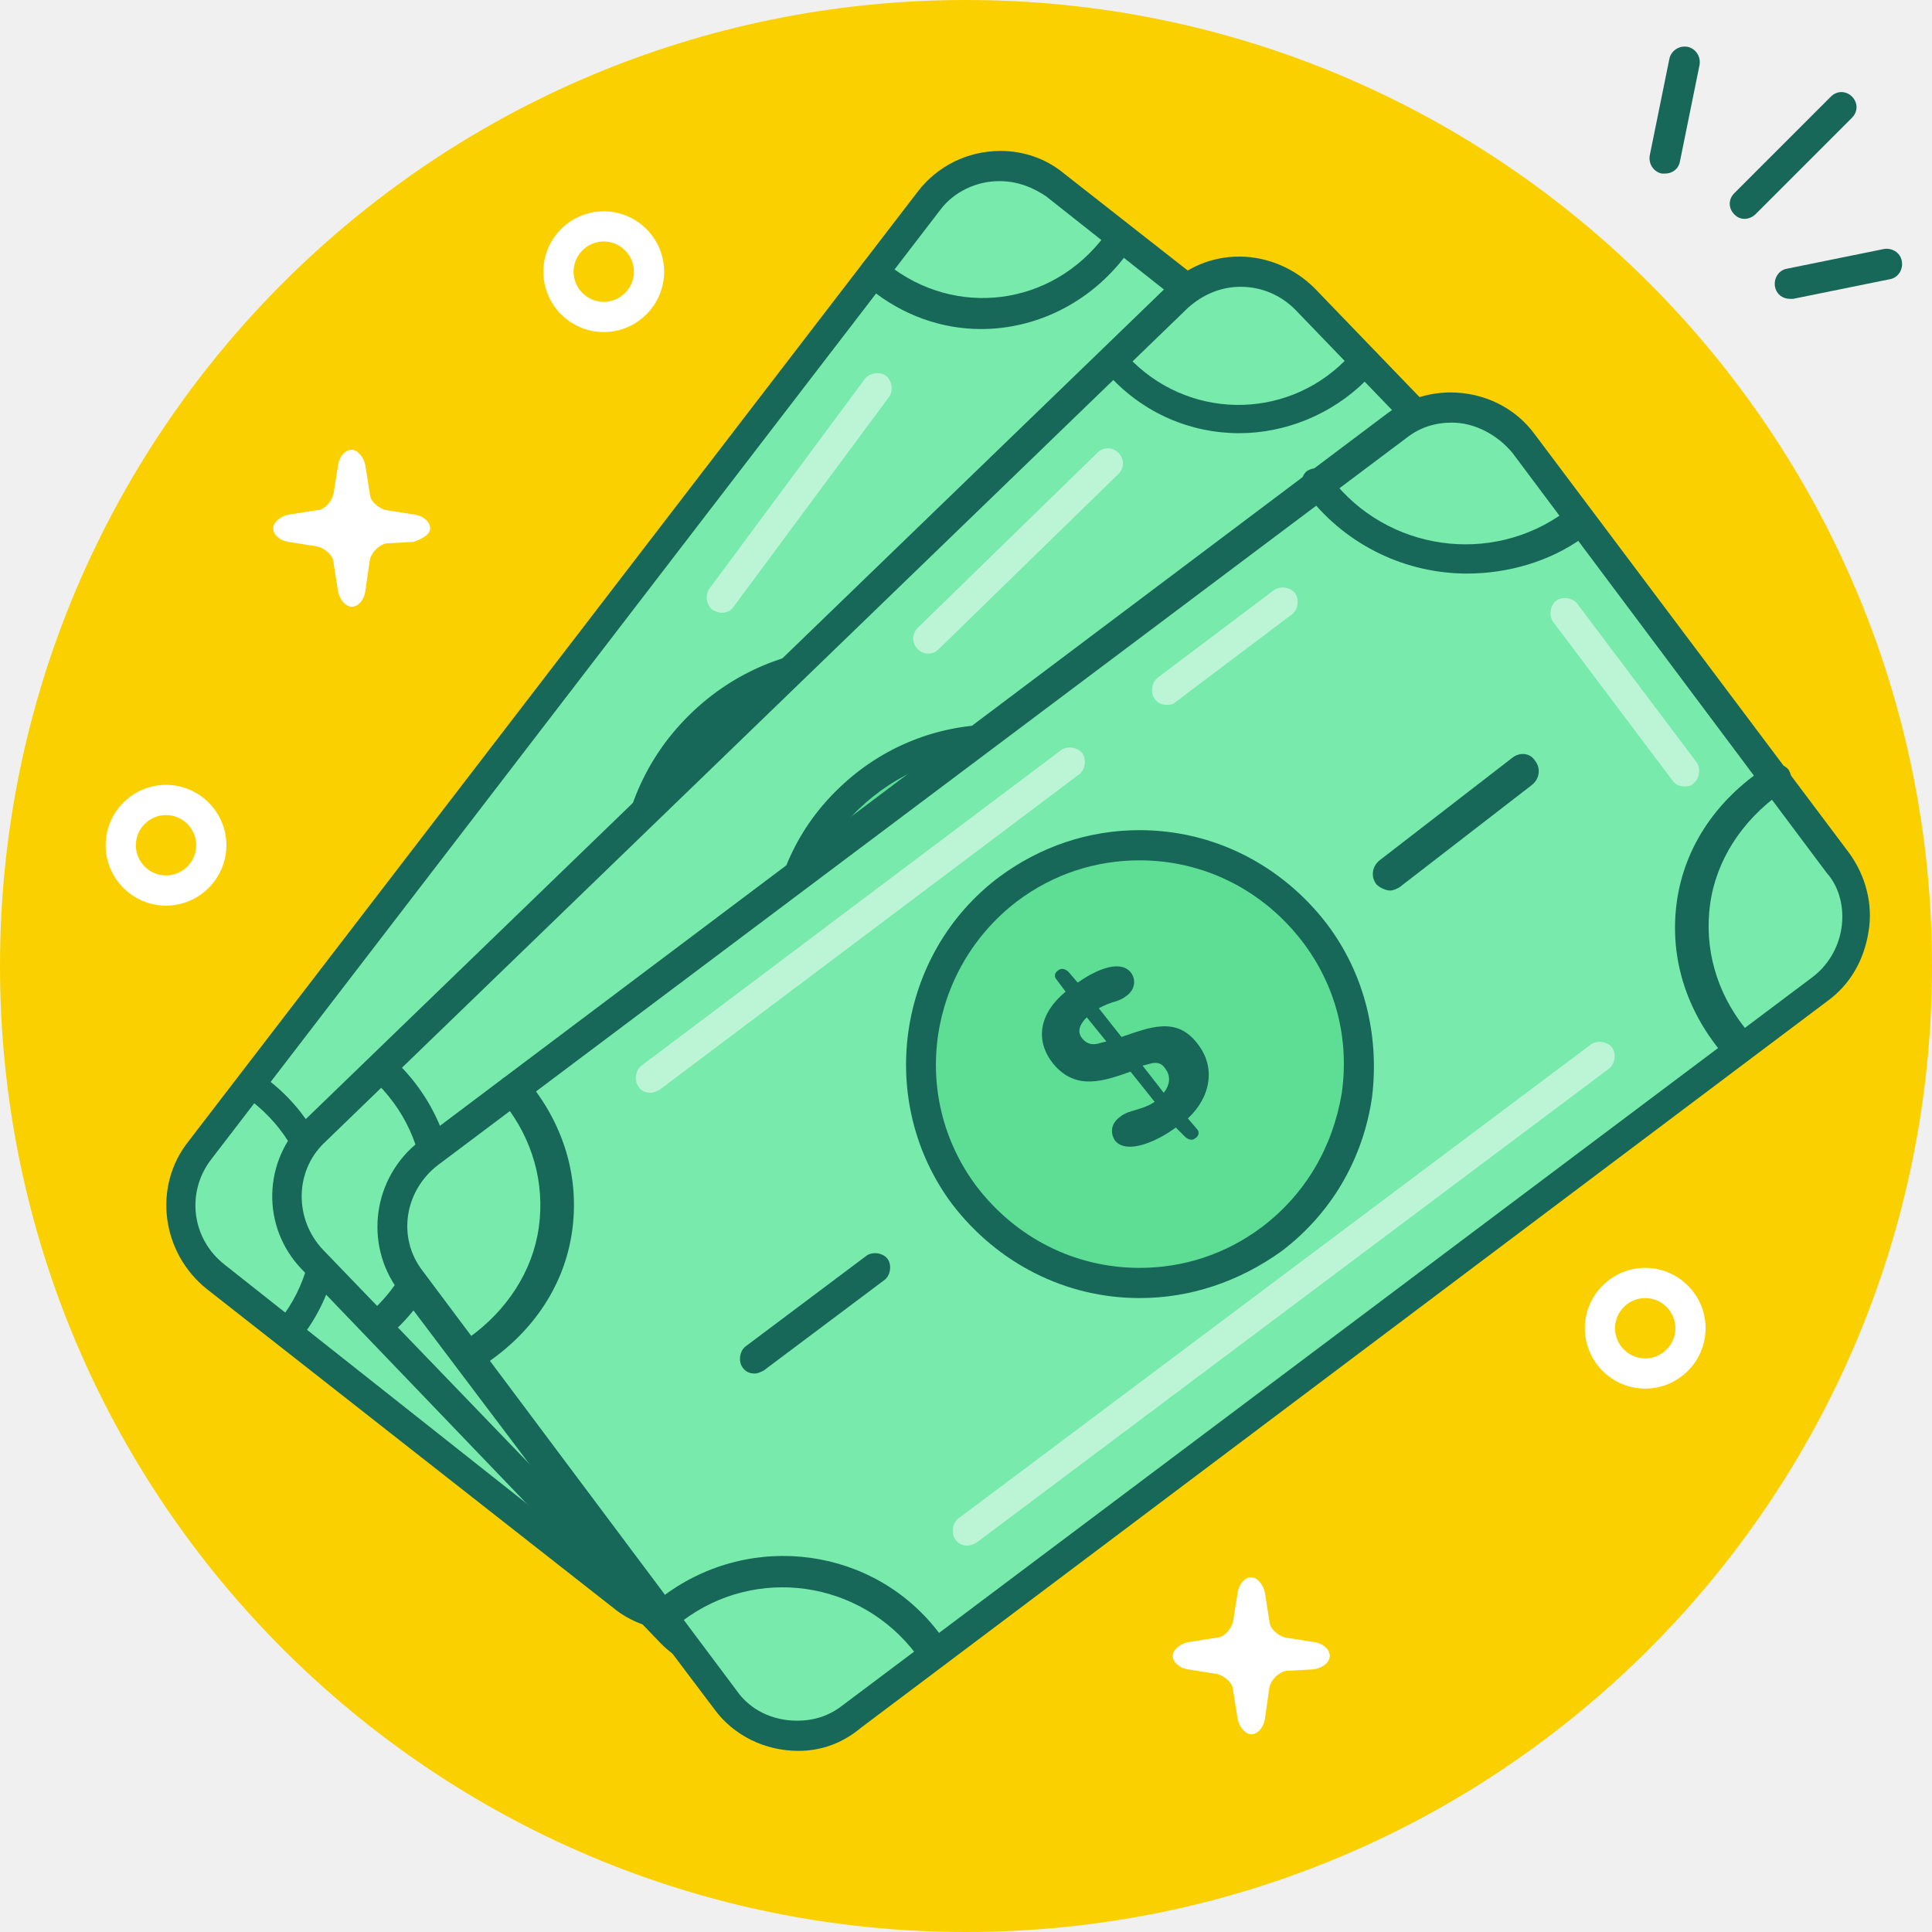
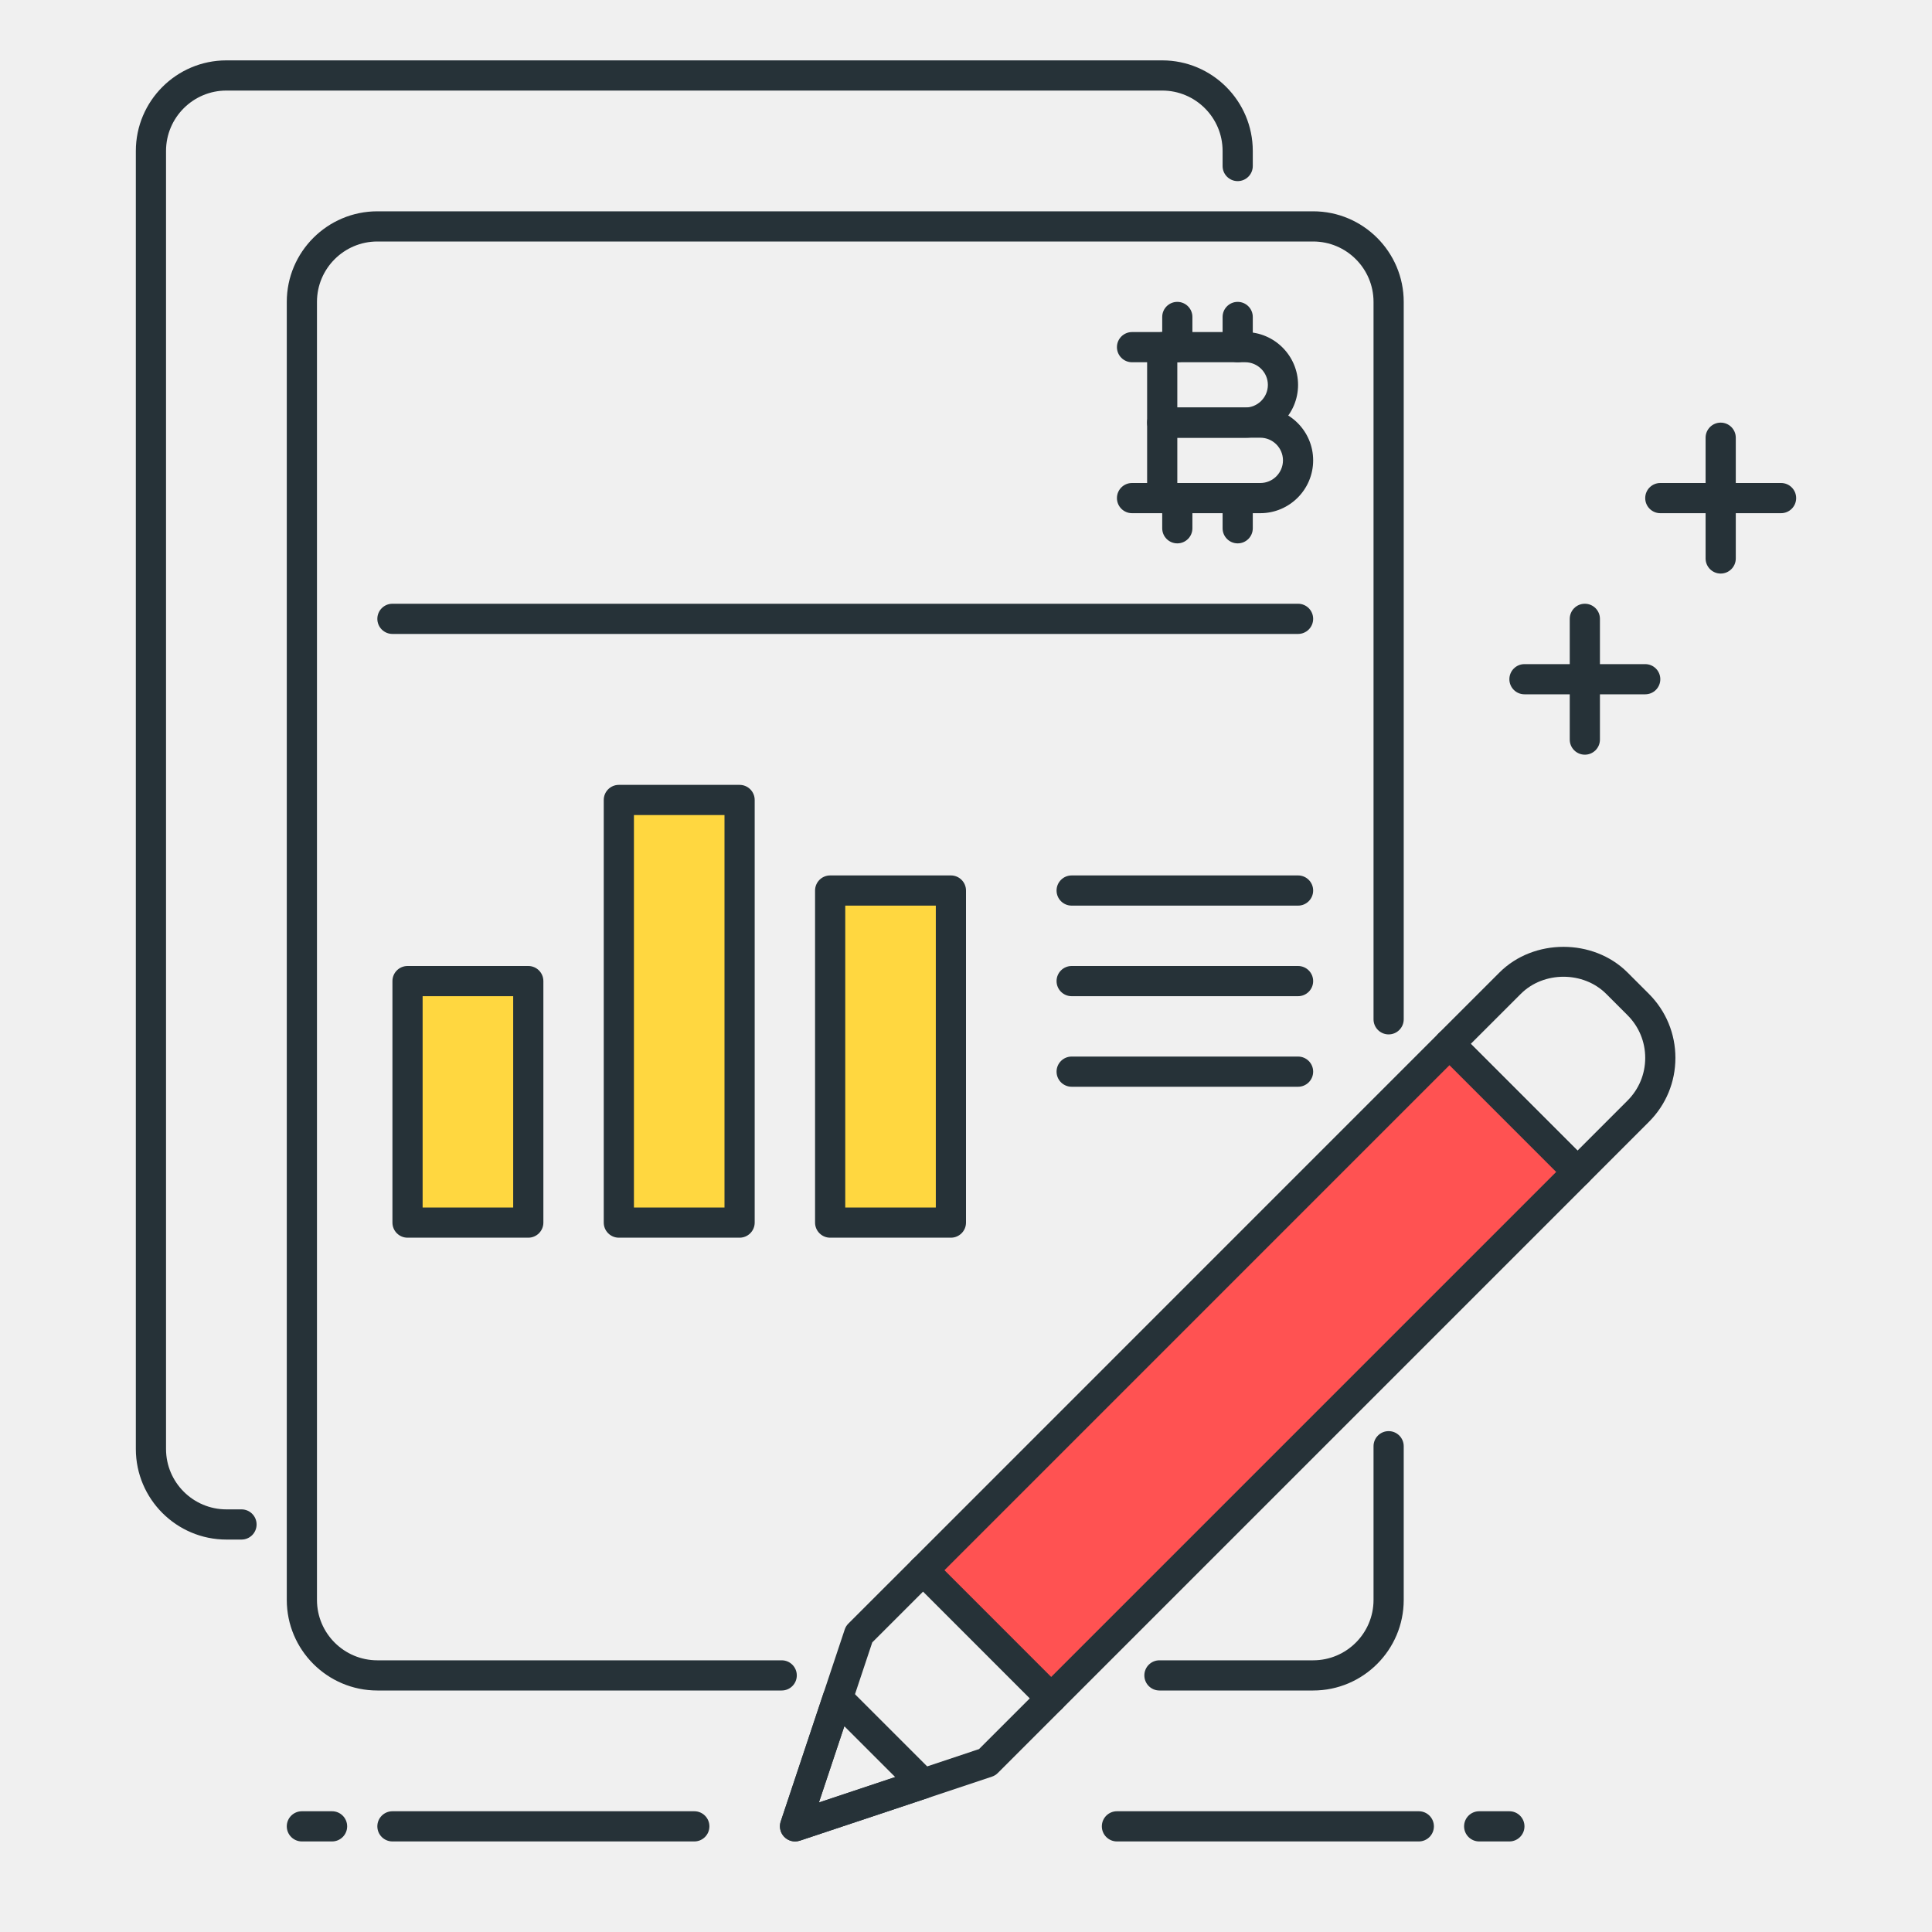
- <svg xmlns="http://www.w3.org/2000/svg" t="1629989843212" class="icon" viewBox="0 0 1024 1024" version="1.1" p-id="12118" width="200" height="200">
+ <svg xmlns="http://www.w3.org/2000/svg" t="1630037176385" class="icon" viewBox="0 0 1024 1024" version="1.1" p-id="1874" width="200" height="200">
  <defs>
    <style type="text/css" />
  </defs>
-   <path d="M512 512m-512 0a512 512 0 1 0 1024 0 512 512 0 1 0-1024 0Z" fill="#FBD000" p-id="12119" />
-   <path d="M777.6 264c20.8 16 24.8 46.4 8.8 67.2l-391.2 504c-16 20.8-46.4 24.8-67.2 8.8L110.4 674.4c-20.8-16-24.8-46.4-8.8-67.2l391.2-504c16-20.8 46.4-24.8 67.2-8.8L777.6 264z" fill="#78EAAC" p-id="12120" />
-   <path d="M358.4 864c-12 0-24-4-33.6-12L109.6 683.2c-24-19.2-28.8-54.4-9.6-78.4l386.4-503.2c10.4-13.6 26.4-21.6 44-21.6 12 0 24 4 33.6 12l215.2 168.8c24 19.2 28.8 54.4 9.6 78.4l-386.4 503.2c-11.2 13.6-27.2 21.6-44 21.6z m171.2-768c-12 0-24 5.6-31.2 15.2L112 614.4c-13.6 17.6-10.4 42.4 7.2 56L333.6 840c7.2 5.6 15.2 8 24 8 12 0 24-5.6 31.2-15.2L776 329.6c13.6-17.6 10.4-42.4-7.2-56L554.4 104c-7.2-4.8-15.2-8-24.8-8z" fill="#176859" p-id="12121" />
-   <path d="M378.722 555.973a115.2 115.2 0 1 0 141.388-181.916 115.2 115.2 0 1 0-141.388 181.916Z" fill="#5EDD94" p-id="12122" />
-   <path d="M452 592c-28 0-54.4-8.8-76-26.4-53.6-41.6-64-120-21.6-174.4 24-30.4 59.2-48 97.6-48 28 0 54.4 8.8 76 26.4 26.4 20 43.2 49.6 47.2 82.4 4 32.8-4.8 65.6-24.8 91.2-24 31.2-60 48.8-98.4 48.8z m0-232c-33.6 0-64.8 15.2-85.6 41.6-36.8 47.2-28 115.2 19.2 151.2 19.2 15.2 41.6 22.4 66.4 22.4 33.6 0 64.8-15.2 85.6-41.6 17.6-22.4 25.6-51.2 21.6-80-3.2-28.8-18.4-54.4-40.8-72-19.2-13.6-42.4-21.6-66.4-21.6zM152 713.6c-1.6 0-3.2-0.8-4.8-1.6-3.2-2.4-4-7.2-0.8-10.4l1.6-1.6c28.8-36 21.6-88.8-15.2-116.8l-0.8-0.8-1.6-0.8c-3.2-2.4-4-7.2-1.6-10.4s7.2-4 10.4-1.6l0.8 0.8c0.8 0.8 1.6 0.8 1.6 1.6 43.2 32.8 51.2 95.2 17.6 137.6l-1.6 1.6-0.8 0.8c0 0.8-2.4 1.6-4.8 1.6zM520 174.4c-20.8 0-41.6-7.2-59.2-21.6l-1.6-1.6-0.8-0.8c-3.2-2.4-4-7.2-0.8-11.2 2.4-3.2 7.2-4 10.4-0.8 0.8 0 0.8 0.8 1.6 0.8l0.8 0.8c36 28.8 87.2 22.4 115.2-15.2l0.8-0.8 0.8-0.8c2.4-3.2 7.2-4 10.4-1.6s4 7.2 1.6 11.2l-0.8 0.8c-0.8 0.8-0.8 1.6-1.6 1.6-19.2 25.6-48 39.2-76.8 39.2zM287.2 820c-1.6 0-3.2-0.8-4.8-1.6-3.2-2.4-4-7.2-1.6-11.2l0.8-0.8c0.8-0.8 0.8-1.6 1.6-1.6 35.2-45.6 101.6-53.6 147.2-18.4l1.6 1.6 0.8 0.8c3.2 2.4 4 8 1.6 11.2-2.4 3.2-8 4-11.2 1.6-0.8 0-0.8-0.8-1.6-1.6l-0.8-0.8c-38.4-29.6-94.4-23.2-124 16l-1.6 2.4c-3.2 0.8-5.6 2.4-8 2.4zM754.4 380c-1.6 0-3.2-0.8-4.8-1.6l-0.8-0.8c-0.8 0-0.8-0.8-1.6-1.6-45.6-35.2-53.6-101.6-18.4-147.2l1.6-1.6 0.8-0.8c3.2-3.2 8-4 11.2-0.8 3.2 3.2 4 8 0.8 11.2l-1.6 2.4c-29.6 38.4-23.2 94.4 16 124l0.8 0.8c0.8 0 0.8 0.8 1.6 0.8 3.2 2.4 4 8 1.6 11.2-1.6 3.2-4 4-7.2 4z" fill="#176859" p-id="12123" />
-   <path d="M294.4 668.8l50.4-64.8" fill="#5EDD94" p-id="12124" />
-   <path d="M294.4 676.8c-1.6 0-3.2-0.8-4.8-1.6-3.2-2.4-4-8-1.6-11.2l50.4-64c2.4-3.2 8-4 11.2-1.6 3.2 2.4 4 8 1.6 11.2l-50.4 64c-1.6 2.4-4 3.2-6.4 3.2z" fill="#176859" p-id="12125" />
-   <path d="M556 332l50.4-64" fill="#5EDD94" p-id="12126" />
-   <path d="M556 340c-1.6 0-3.2-0.8-4.8-1.6-3.2-2.4-4-8-1.6-11.2l50.4-64c2.4-3.2 8-4 11.2-1.6 3.2 2.4 4 8 1.6 11.2l-50.4 64c-1.6 2.4-4 3.2-6.4 3.2z" fill="#176859" p-id="12127" />
-   <path d="M884 353.6c18.4 19.2 17.6 49.6-1.6 68L423.2 864c-19.2 18.4-49.6 17.6-68-1.6L164 664.8c-18.4-19.2-17.6-49.6 0.8-68L624 153.6c19.2-18.4 49.6-17.6 68 0.8l192 199.2z" fill="#78EAAC" p-id="12128" />
-   <path d="M390.4 888c-15.2 0-29.6-6.4-40-16.8L160 672.8c-21.6-22.4-20.8-57.6 1.6-79.2L618.4 152c10.4-10.4 24-16 38.4-16 15.2 0 29.6 6.4 40 16.8L888 351.2c10.4 10.4 16 24.8 15.2 40 0 15.2-6.4 28.8-16.8 39.2L429.6 872c-10.4 10.4-24.8 16-39.2 16z m267.2-736c-10.4 0-20 4-28 11.2L172 605.6c-16 15.2-16 40.8-0.8 56.8l190.4 197.6c7.2 8 17.6 12 28.8 12 10.4 0 20-4 28-11.2l457.6-442.4c8-7.2 12-17.6 12-28 0-10.4-4-20.8-11.2-28.8L686.4 164c-8-8-18.4-12-28.8-12z" fill="#176859" p-id="12129" />
-   <path d="M447.219 585.596a115.2 115.2 0 1 0 165.772-160.012 115.2 115.2 0 1 0-165.772 160.012Z" fill="#5EDD94" p-id="12130" />
-   <path d="M528 624c-32.8 0-63.2-12.8-86.4-36.8-45.6-48-44.8-124 3.2-169.6C467.2 396 496.8 384 528 384c32.8 0 63.2 12.8 86.4 36.8 22.4 23.2 34.4 53.6 33.6 85.6-0.8 32-13.6 61.6-36.8 84C588.8 612 559.2 624 528 624z m0-224.8c-27.2 0-52.8 10.4-72.8 29.6-41.6 40-42.4 106.4-2.4 148 20 20.8 46.4 32 75.2 32 27.2 0 52.8-10.4 72.8-29.6 20-19.2 31.2-45.6 32-73.6 0.8-28-9.6-54.4-29.6-74.4-20-20-46.4-32-75.2-32zM200 709.6c-2.4 0-4-0.8-5.6-2.4-3.2-3.2-2.4-8 0.8-11.2l2.4-1.6c35.2-32.8 36-86.4 2.4-120l-0.8-0.8c-0.8 0-0.8-0.8-1.6-0.8-3.2-3.2-3.2-8 0-11.2 3.2-3.2 8-3.2 11.2 0l0.8 0.8 1.6 1.6c40 40 39.2 103.2-2.4 141.6l-1.6 1.6-0.8 0.8c-2.4 1.6-4.8 1.6-6.4 1.6zM656.8 229.6c-25.6 0-50.4-10.4-68.8-30.4l-1.6-1.6-0.8-0.8c-2.4-3.2-2.4-8 0-10.4 3.2-3.2 8-2.4 10.4 0 0 0.8 0.8 0.8 0.8 1.6l0.8 0.8c31.2 33.6 83.2 34.4 115.2 2.4l0.8-0.8 0.8-0.8c3.2-3.2 7.2-3.2 10.4 0s3.2 8 0 10.4h0.8l-1.6 1.6c-18.4 18.4-43.2 28-67.2 28zM460.8 836.8c-2.4 0-4-0.8-5.6-2.4l-1.6-1.6-0.8-0.8c-16.8-16.8-38.4-26.4-62.4-27.2-24-0.8-46.4 8-63.2 24.8l-0.8 0.8-0.8 0.8c-3.2 3.2-8 3.2-11.2 0-3.2-3.2-3.2-8 0-11.2l0.8-0.8 1.6-1.6c20-19.2 46.4-30.4 74.4-29.6 28 0.8 54.4 12 73.6 32l1.6 1.6 0.8 0.8c3.2 3.2 3.2 8 0 11.2-2.4 2.4-4.8 3.2-6.4 3.2zM845.6 464.8c-2.4 0-4-0.8-5.6-2.4l-0.8-0.8-1.6-1.6c-40-41.6-39.2-108 2.4-148l1.6-1.6 0.8-0.8c3.2-3.2 8-2.4 11.2 0.8 3.2 3.2 2.4 8-0.8 11.2l-0.8 0.8-0.8 0.8c-35.2 33.6-36 90.4-2.4 125.6l0.8 0.8c0.8 0 0.8 0.8 1.6 0.8 3.2 3.2 3.2 8 0 11.2-1.6 2.4-4 3.2-5.6 3.2z" fill="#176859" p-id="12131" />
-   <path d="M348 685.6l58.4-56.8" fill="#5EDD94" p-id="12132" />
-   <path d="M348 693.6c-2.4 0-4-0.8-5.6-2.4-3.2-3.2-3.2-8 0-11.2l58.4-56.8c3.2-3.2 8-3.2 11.2 0 3.2 3.2 3.2 8 0 11.2l-58.4 56.8c-1.6 1.6-4 2.4-5.6 2.4z" fill="#176859" p-id="12133" />
-   <path d="M654.4 389.6l58.4-56.8" fill="#5EDD94" p-id="12134" />
-   <path d="M654.4 397.6c-2.4 0-4-0.8-5.6-2.4-3.2-3.2-3.2-8 0-11.2l58.4-56.8c3.2-3.2 8-3.2 11.2 0 3.2 3.2 3.2 8 0 11.2l-58.4 56.8c-1.6 1.6-4 2.4-5.6 2.4z" fill="#176859" p-id="12135" />
-   <path d="M972 455.2c16 20.8 11.2 51.2-9.6 67.2l-510.4 383.2c-20.8 16-51.2 11.2-67.2-9.6L220 675.2c-16-20.8-11.2-51.2 9.6-67.2l510.4-383.2c20.8-16 51.2-11.2 67.2 9.6l164.8 220.8z" fill="#78EAAC" p-id="12136" />
-   <path d="M423.2 928c-17.6 0-34.4-8-44.8-22.4L211.2 684c-18.4-24.8-13.6-60 11.2-79.2l512.8-385.6c9.6-7.2 21.6-11.2 33.6-11.2 17.6 0 34.4 8 44.8 22.4l166.4 221.6c8.8 12 12.8 27.2 10.4 41.6-2.4 15.2-9.6 28-21.6 36.8L456 916c-9.6 8-20.8 12-32.8 12z m346.4-704c-8.8 0-16.8 2.4-24 8L232 617.6c-17.6 13.6-21.6 38.4-8 56L390.4 896c7.2 10.4 19.2 16 32 16 8.8 0 16.8-2.4 24-8L960 518.4c8.8-6.4 14.4-16 16-26.4 1.6-10.4-0.8-21.6-8-29.6L801.6 240c-8-9.6-20-16-32-16z" fill="#176859" p-id="12137" />
-   <path d="M510.12 631.766a115.2 115.2 0 1 0 184.221-138.372 115.2 115.2 0 1 0-184.221 138.372Z" fill="#5EDD94" p-id="12138" />
-   <path d="M604 688c-39.2 0-75.2-18.4-99.2-49.6-40.8-54.4-29.6-132.8 24.8-173.6 21.6-16 47.2-24.8 74.4-24.8 39.2 0 75.2 18.4 99.2 49.6 20 26.4 28 59.2 24 92-4.8 32.8-21.6 61.6-48 81.6-22.4 16-48 24.8-75.2 24.8z m0-232c-23.2 0-45.6 7.2-64.8 21.6-47.2 36-57.6 103.2-21.6 151.2C538.4 656 569.6 672 604 672c23.2 0 45.6-7.2 64.8-21.6 23.2-17.6 37.6-42.4 42.4-71.2 4-28.8-3.2-56.8-20.8-80C669.6 472 638.4 456 604 456zM251.2 724.8c-2.4 0-5.6-0.8-7.2-3.2-2.4-4-1.6-8.8 2.4-11.2l1.6-0.8 0.8-0.8c20-14.4 33.6-35.2 36.8-58.4 3.2-23.2-3.2-46.4-18.4-65.6l-0.8-0.8c-0.8-0.8-0.8-0.8-0.8-1.6-3.2-3.2-2.4-8.8 1.6-11.2 4-2.4 8.8-2.4 12 1.6l0.8 0.8 1.6 1.6c17.6 22.4 25.6 49.6 21.6 77.6-4 28-20 52-44 68.8-0.8 0.8-1.6 0.8-2.4 1.6H256c-1.6 0.8-3.2 1.6-4.8 1.6zM777.6 304c-32 0-63.2-14.4-84-40.8l-1.6-1.6-0.8-0.8c-2.4-3.2-1.6-8.8 1.6-11.2 4-2.4 8.8-1.6 11.2 1.6l1.6 2.4c29.6 38.4 84.8 46.4 124 17.6l0.8-0.8 1.6-0.8c3.2-2.4 8.8-2.4 11.2 1.6 2.4 3.2 2.4 8-1.6 11.2l-0.8 0.8-1.6 1.6c-17.6 12.8-40 19.2-61.6 19.2zM493.6 882.4c-2.4 0-4.8-0.8-6.4-3.2l-1.6-2.4c-29.6-39.2-84.8-47.2-124-17.6l-2.4 1.6c-3.2 2.4-8.8 2.4-11.2-1.6-2.4-3.2-2.4-8.8 1.6-11.2l0.8-0.8 1.6-1.6c46.4-34.4 112-25.6 146.4 20.8l1.6 1.6 0.8 0.8c2.4 3.2 1.6 8.8-1.6 11.2-2.4 1.6-4 2.4-5.6 2.4zM919.2 560.8c-2.4 0-4.8-0.8-6.4-3.2l-0.8-0.8-1.6-1.6c-17.6-22.4-25.6-49.6-21.6-77.6 4-28 20-52 44-68.8 0.8-0.8 1.6-0.8 2.4-1.6l0.8-0.8c4-2.4 9.6-1.6 12 1.6 2.4 4 1.6 8.8-2.4 11.2l-1.6 0.8-0.8 0.8c-20 14.4-33.6 35.2-36.8 58.4-3.2 23.2 3.2 46.4 18.4 65.6l0.8 0.8 1.6 1.6c3.2 3.2 2.4 8.8-1.6 11.2-2.4 2.4-4 2.4-6.4 2.4z" fill="#176859" p-id="12139" />
-   <path d="M399.2 718.4l65.6-48.8" fill="#5EDD94" p-id="12140" />
-   <path d="M400 728c-2.4 0-4.8-0.8-6.4-3.2-2.4-3.2-1.6-8.8 1.6-11.2l64-48c3.2-2.4 8.8-1.6 11.2 1.6 2.4 3.2 1.6 8.8-1.6 11.2l-64 48c-1.6 0.8-3.2 1.6-4.8 1.6z" fill="#176859" p-id="12141" />
-   <path d="M740 462.4l65.6-48.8" fill="#5EDD94" p-id="12142" />
-   <path d="M736.8 472c-2.4 0-5.6-1.6-7.2-3.2-3.2-4-2.4-9.6 1.6-12.8l70.4-54.4c4-3.2 9.6-2.4 12 1.6 3.2 4 2.4 9.6-1.6 12.8l-70.4 54.4c-1.6 0.8-3.2 1.6-4.8 1.6zM623.2 597.6c-9.6 7.2-25.6 14.4-32 7.2-2.4-3.2-3.2-8.8 2.4-12.8 4.8-4 11.2-3.2 18.4-8l-12.8-16c-13.6 4.8-28.8 10.4-40.8-4-10.4-12.8-7.2-27.2 6.4-38.4l-4.8-6.4c-1.6-1.6-0.8-4 0.8-4.8 1.6-1.6 4-0.8 5.6 0.8l4.8 5.6c8-5.6 21.6-12.8 28-5.6 3.2 4 2.4 9.6-2.4 12.8-4 3.2-7.2 2.4-14.4 6.4l12 15.2c14.4-4.8 28.8-11.2 40 3.2 10.4 12.8 7.2 28.8-4.8 40l4.8 5.6c1.6 1.6 0.8 4-0.8 4.8-1.6 1.6-4 0.8-5.6-0.8l-4.8-4.8zM586.4 552L576 539.2c-3.2 3.2-5.6 7.2-2.4 11.2 3.2 4 7.2 3.2 9.6 2.4l3.2-0.8z m22.4 12l-3.2 0.8 11.2 14.4c3.2-4 4-8.8 0.8-12.8-2.4-4-6.4-3.2-8.8-2.4zM924.8 116c-2.4 0-4-0.8-5.6-2.4-3.2-3.2-3.2-8 0-11.2l51.2-51.2c3.2-3.2 8-3.2 11.2 0 3.2 3.2 3.2 8 0 11.2l-51.2 51.2c-1.6 1.6-4 2.4-5.6 2.4zM882.4 92h-1.6c-4-0.8-7.2-4.8-6.4-9.6l10.4-51.2c0.8-4 4.8-7.2 9.6-6.4 4 0.8 7.2 4.8 6.4 9.6l-10.4 51.2c-0.8 4-4 6.4-8 6.4zM948.8 158.4c-4 0-7.2-2.4-8-6.4-0.8-4 1.6-8.8 6.4-9.6l51.2-10.4c4-0.8 8.8 1.6 9.6 6.4 0.8 4-1.6 8.8-6.4 9.6l-51.2 10.4h-1.6z" fill="#176859" p-id="12143" />
-   <path d="M618.4 373.6c-2.4 0-4.8-0.8-6.4-3.2-2.4-3.2-1.6-8.8 1.6-11.2l61.6-46.4c3.2-2.4 8.8-1.6 11.2 1.6 2.4 3.2 1.6 8.8-1.6 11.2l-61.6 46.4c-1.6 1.6-3.2 1.6-4.8 1.6zM344.8 579.2c-2.4 0-4.8-0.8-6.4-3.2-2.4-3.2-1.6-8.8 1.6-11.2l222.4-167.2c3.2-2.4 8.8-1.6 11.2 1.6 2.4 3.2 1.6 8.8-1.6 11.2L349.6 577.6c-1.6 0.8-3.2 1.6-4.8 1.6zM512.8 819.2c-2.4 0-4.8-0.8-6.4-3.2-2.4-3.2-1.6-8.8 1.6-11.2l335.2-251.2c3.2-2.4 8.8-1.6 11.2 1.6 2.4 3.2 1.6 8.8-1.6 11.2l-335.2 251.2c-1.6 0.8-3.2 1.6-4.8 1.6zM892.8 416.8c-2.4 0-4.8-0.8-6.4-3.2l-63.2-84c-2.4-3.2-1.6-8.8 1.6-11.2 3.2-2.4 8.8-1.6 11.2 1.6l63.2 84c2.4 3.2 1.6 8.8-1.6 11.2-1.6 1.6-3.2 1.6-4.8 1.6zM492 346.4c-2.4 0-4-0.8-5.6-2.4-3.2-3.2-3.2-8 0-11.2L581.6 240c3.2-3.2 8-3.2 11.2 0 3.2 3.2 3.2 8 0 11.2L497.6 344c-1.6 1.6-3.2 2.4-5.6 2.4zM382.4 324.8c-1.6 0-3.2-0.8-4.8-1.6-3.2-2.4-4-8-1.6-11.2l82.4-111.2c2.4-3.2 8-4 11.2-1.6 3.2 2.4 4 8 1.6 11.2L388.8 321.6c-1.6 2.4-4 3.2-6.4 3.2z" fill="#FFFFFF" opacity=".5" p-id="12144" />
-   <path d="M704.8 877.6c0-3.2-3.2-6.4-8-7.2l-15.2-2.4c-4-0.8-8.8-4.8-8.8-8.8l-2.4-15.2c-0.8-4-4-8-7.2-8s-6.4 3.2-7.2 8l-2.4 15.2c-0.8 4-4.8 8.8-8.8 8.8l-15.2 2.4c-4 0.8-8 4-8 7.2s3.2 6.4 8 7.2l15.2 2.4c4 0.8 8.8 4.8 8.8 8.8l2.4 15.2c0.8 4 4 8 7.2 8s6.4-3.2 7.2-8l2.4-16.8c0.8-4 4.8-8 8.8-8.8l14.4-0.8c5.6-0.8 8.8-4 8.8-7.2zM228 280c0-3.2-3.2-6.4-8-7.2l-15.2-2.4c-4-0.8-8.8-4.8-8.8-8.8l-2.4-15.2c-0.8-4-4-8-7.2-8s-6.4 3.2-7.2 8l-2.4 15.2c-0.8 4-4.8 8.8-8.8 8.8l-15.2 2.4c-4 0.8-8 4-8 7.2s3.2 6.4 8 7.2l15.2 2.4c4 0.8 8.8 4.8 8.8 8.8l2.4 15.2c0.8 4 4 8 7.2 8s6.4-3.2 7.2-8l2.4-16.8c0.8-4 4.8-8 8.8-8.8l14.4-0.8c4.8-1.6 8.8-4 8.8-7.2zM88 480c-17.6 0-32-14.4-32-32s14.4-32 32-32 32 14.4 32 32-14.4 32-32 32z m0-48c-8.8 0-16 7.2-16 16s7.2 16 16 16 16-7.2 16-16-7.2-16-16-16zM320 176c-17.6 0-32-14.4-32-32s14.4-32 32-32 32 14.4 32 32-14.4 32-32 32z m0-48c-8.8 0-16 7.2-16 16s7.2 16 16 16 16-7.2 16-16-7.2-16-16-16zM872 736c-17.6 0-32-14.4-32-32s14.4-32 32-32 32 14.4 32 32-14.4 32-32 32z m0-48c-8.8 0-16 7.2-16 16s7.2 16 16 16 16-7.2 16-16-7.2-16-16-16z" fill="#FFFFFF" p-id="12145" />
+   <path d="M128 816h-8c-26.464 0-48-21.536-48-48V80c0-26.464 21.536-48 48-48h496c26.464 0 48 21.536 48 48v8a8 8 0 0 1-16 0V80c0-17.648-14.352-32-32-32h-496c-17.648 0-32 14.352-32 32v688c0 17.648 14.352 32 32 32H128a8 8 0 0 1 0 16zM836.128 629.152a8.064 8.064 0 0 1-5.664-2.336l-67.888-67.888a8 8 0 0 1 0-11.328l32.176-32.16c18.112-18.112 49.728-18.144 67.872 0l11.312 11.312c9.056 9.056 14.064 21.12 14.064 33.936 0 12.832-4.992 24.88-14.064 33.936l-32.16 32.176a7.872 7.872 0 0 1-5.648 2.352z m-56.576-75.888l56.576 56.576 26.496-26.512c6.048-6.048 9.376-14.08 9.376-22.624s-3.328-16.576-9.376-22.624l-11.312-11.312c-12.096-12.096-33.152-12.096-45.248 0l-26.512 26.496zM421.392 976a8.032 8.032 0 0 1-7.6-10.528l33.936-101.824a7.84 7.84 0 0 1 1.936-3.12l33.952-33.936a8 8 0 0 1 11.312 0l67.872 67.888a8 8 0 0 1 0 11.312l-33.936 33.936a7.952 7.952 0 0 1-3.12 1.936l-101.824 33.936a8.592 8.592 0 0 1-2.528 0.4z m40.928-105.504l-28.288 84.864 84.864-28.304 26.96-26.944-56.56-56.576-26.976 26.96z" fill="#263238" p-id="1875" />
+   <path d="M421.392 976a8.032 8.032 0 0 1-7.6-10.528l22.624-67.872a8 8 0 0 1 13.248-3.12l45.264 45.248a8.016 8.016 0 0 1-3.12 13.248l-67.888 22.624a8.592 8.592 0 0 1-2.528 0.4z m26.128-61.056l-13.472 40.416 40.416-13.488-26.944-26.928z" fill="#263238" p-id="1876" />
+   <path d="M489.264 832.224L768.224 553.28l67.872 67.888-278.944 278.96z" fill="#FF5252" p-id="1877" />
+   <path d="M557.152 908.128a8.064 8.064 0 0 1-5.664-2.336l-67.872-67.888a8 8 0 0 1 0-11.312l278.96-278.976a8.224 8.224 0 0 1 11.312 0l67.888 67.888a8 8 0 0 1 0 11.312L562.816 905.776a8 8 0 0 1-5.664 2.352z m-56.56-75.888l56.56 56.576 267.664-267.664-56.576-56.576-267.648 267.664zM414.32 896H200c-26.464 0-48-21.536-48-48V160c0-26.464 21.536-48 48-48h496c26.464 0 48 21.536 48 48v380.256a8 8 0 0 1-16 0V160c0-17.648-14.352-32-32-32h-496c-17.648 0-32 14.352-32 32v688c0 17.648 14.352 32 32 32h214.32a8 8 0 0 1 0 16zM696 896h-81.472a8 8 0 0 1 0-16H696c17.648 0 32-14.352 32-32v-81.472a8 8 0 0 1 16 0V848c0 26.464-21.536 48-48 48z" fill="#263238" p-id="1878" />
+   <path d="M216 520h64v128h-64z" fill="#FFD740" p-id="1879" />
+   <path d="M280 656h-64a8 8 0 0 1-8-8v-128a8 8 0 0 1 8-8h64a8 8 0 0 1 8 8v128a8 8 0 0 1-8 8zM224 640h48v-112h-48v112z" fill="#263238" p-id="1880" />
+   <path d="M328 424h64v224h-64z" fill="#FFD740" p-id="1881" />
+   <path d="M392 656h-64a8 8 0 0 1-8-8v-224a8 8 0 0 1 8-8h64a8 8 0 0 1 8 8v224a8 8 0 0 1-8 8zM336 640h48V432h-48v208z" fill="#263238" p-id="1882" />
+   <path d="M440 472h64v176h-64z" fill="#FFD740" p-id="1883" />
+   <path d="M504 656h-64a8 8 0 0 1-8-8v-176a8 8 0 0 1 8-8h64a8 8 0 0 1 8 8v176a8 8 0 0 1-8 8zM448 640h48V480h-48v160zM688 336H208a8 8 0 0 1 0-16h480a8 8 0 0 1 0 16zM660 232H616a8 8 0 0 1-8-8v-40a8 8 0 0 1 8-8h44c15.44 0 28 12.56 28 28s-12.56 28-28 28z m-36-16h36c6.608 0 12-5.392 12-12s-5.392-12-12-12H624v24z" fill="#263238" p-id="1884" />
+   <path d="M616 192h-16a8 8 0 0 1 0-16h16a8 8 0 0 1 0 16zM616 272h-16a8 8 0 0 1 0-16h16a8 8 0 0 1 0 16z" fill="#263238" p-id="1885" />
+   <path d="M624 192a8 8 0 0 1-8-8v-16a8 8 0 0 1 16 0v16a8 8 0 0 1-8 8zM656 192a8 8 0 0 1-8-8v-16a8 8 0 0 1 16 0v16a8 8 0 0 1-8 8zM624 288a8 8 0 0 1-8-8v-16a8 8 0 0 1 16 0v16a8 8 0 0 1-8 8zM656 288a8 8 0 0 1-8-8v-16a8 8 0 0 1 16 0v16a8 8 0 0 1-8 8z" fill="#263238" p-id="1886" />
+   <path d="M668 272H616a8 8 0 0 1-8-8V224a8 8 0 0 1 8-8h52c15.44 0 28 12.56 28 28S683.44 272 668 272zM624 256h44c6.608 0 12-5.392 12-12s-5.392-12-12-12H624V256zM688 480h-120a8 8 0 0 1 0-16H688a8 8 0 0 1 0 16zM688 528h-120a8 8 0 0 1 0-16H688a8 8 0 0 1 0 16zM688 576h-120a8 8 0 0 1 0-16H688a8 8 0 0 1 0 16zM800 976h-16a8 8 0 0 1 0-16h16a8 8 0 0 1 0 16zM752 976H592a8 8 0 0 1 0-16h160a8 8 0 0 1 0 16zM176 976h-16a8 8 0 0 1 0-16h16a8 8 0 0 1 0 16zM368 976H208a8 8 0 0 1 0-16h160a8 8 0 0 1 0 16z" fill="#263238" p-id="1887" />
+   <path d="M944 272h-64a8 8 0 0 1 0-16h64a8 8 0 0 1 0 16z" fill="#263238" p-id="1888" />
+   <path d="M912 304a8 8 0 0 1-8-8v-64a8 8 0 0 1 16 0v64a8 8 0 0 1-8 8z" fill="#263238" p-id="1889" />
+   <path d="M872 368h-64a8 8 0 0 1 0-16h64a8 8 0 0 1 0 16z" fill="#263238" p-id="1890" />
+   <path d="M840 400a8 8 0 0 1-8-8v-64a8 8 0 0 1 16 0v64a8 8 0 0 1-8 8z" fill="#263238" p-id="1891" />
</svg>
